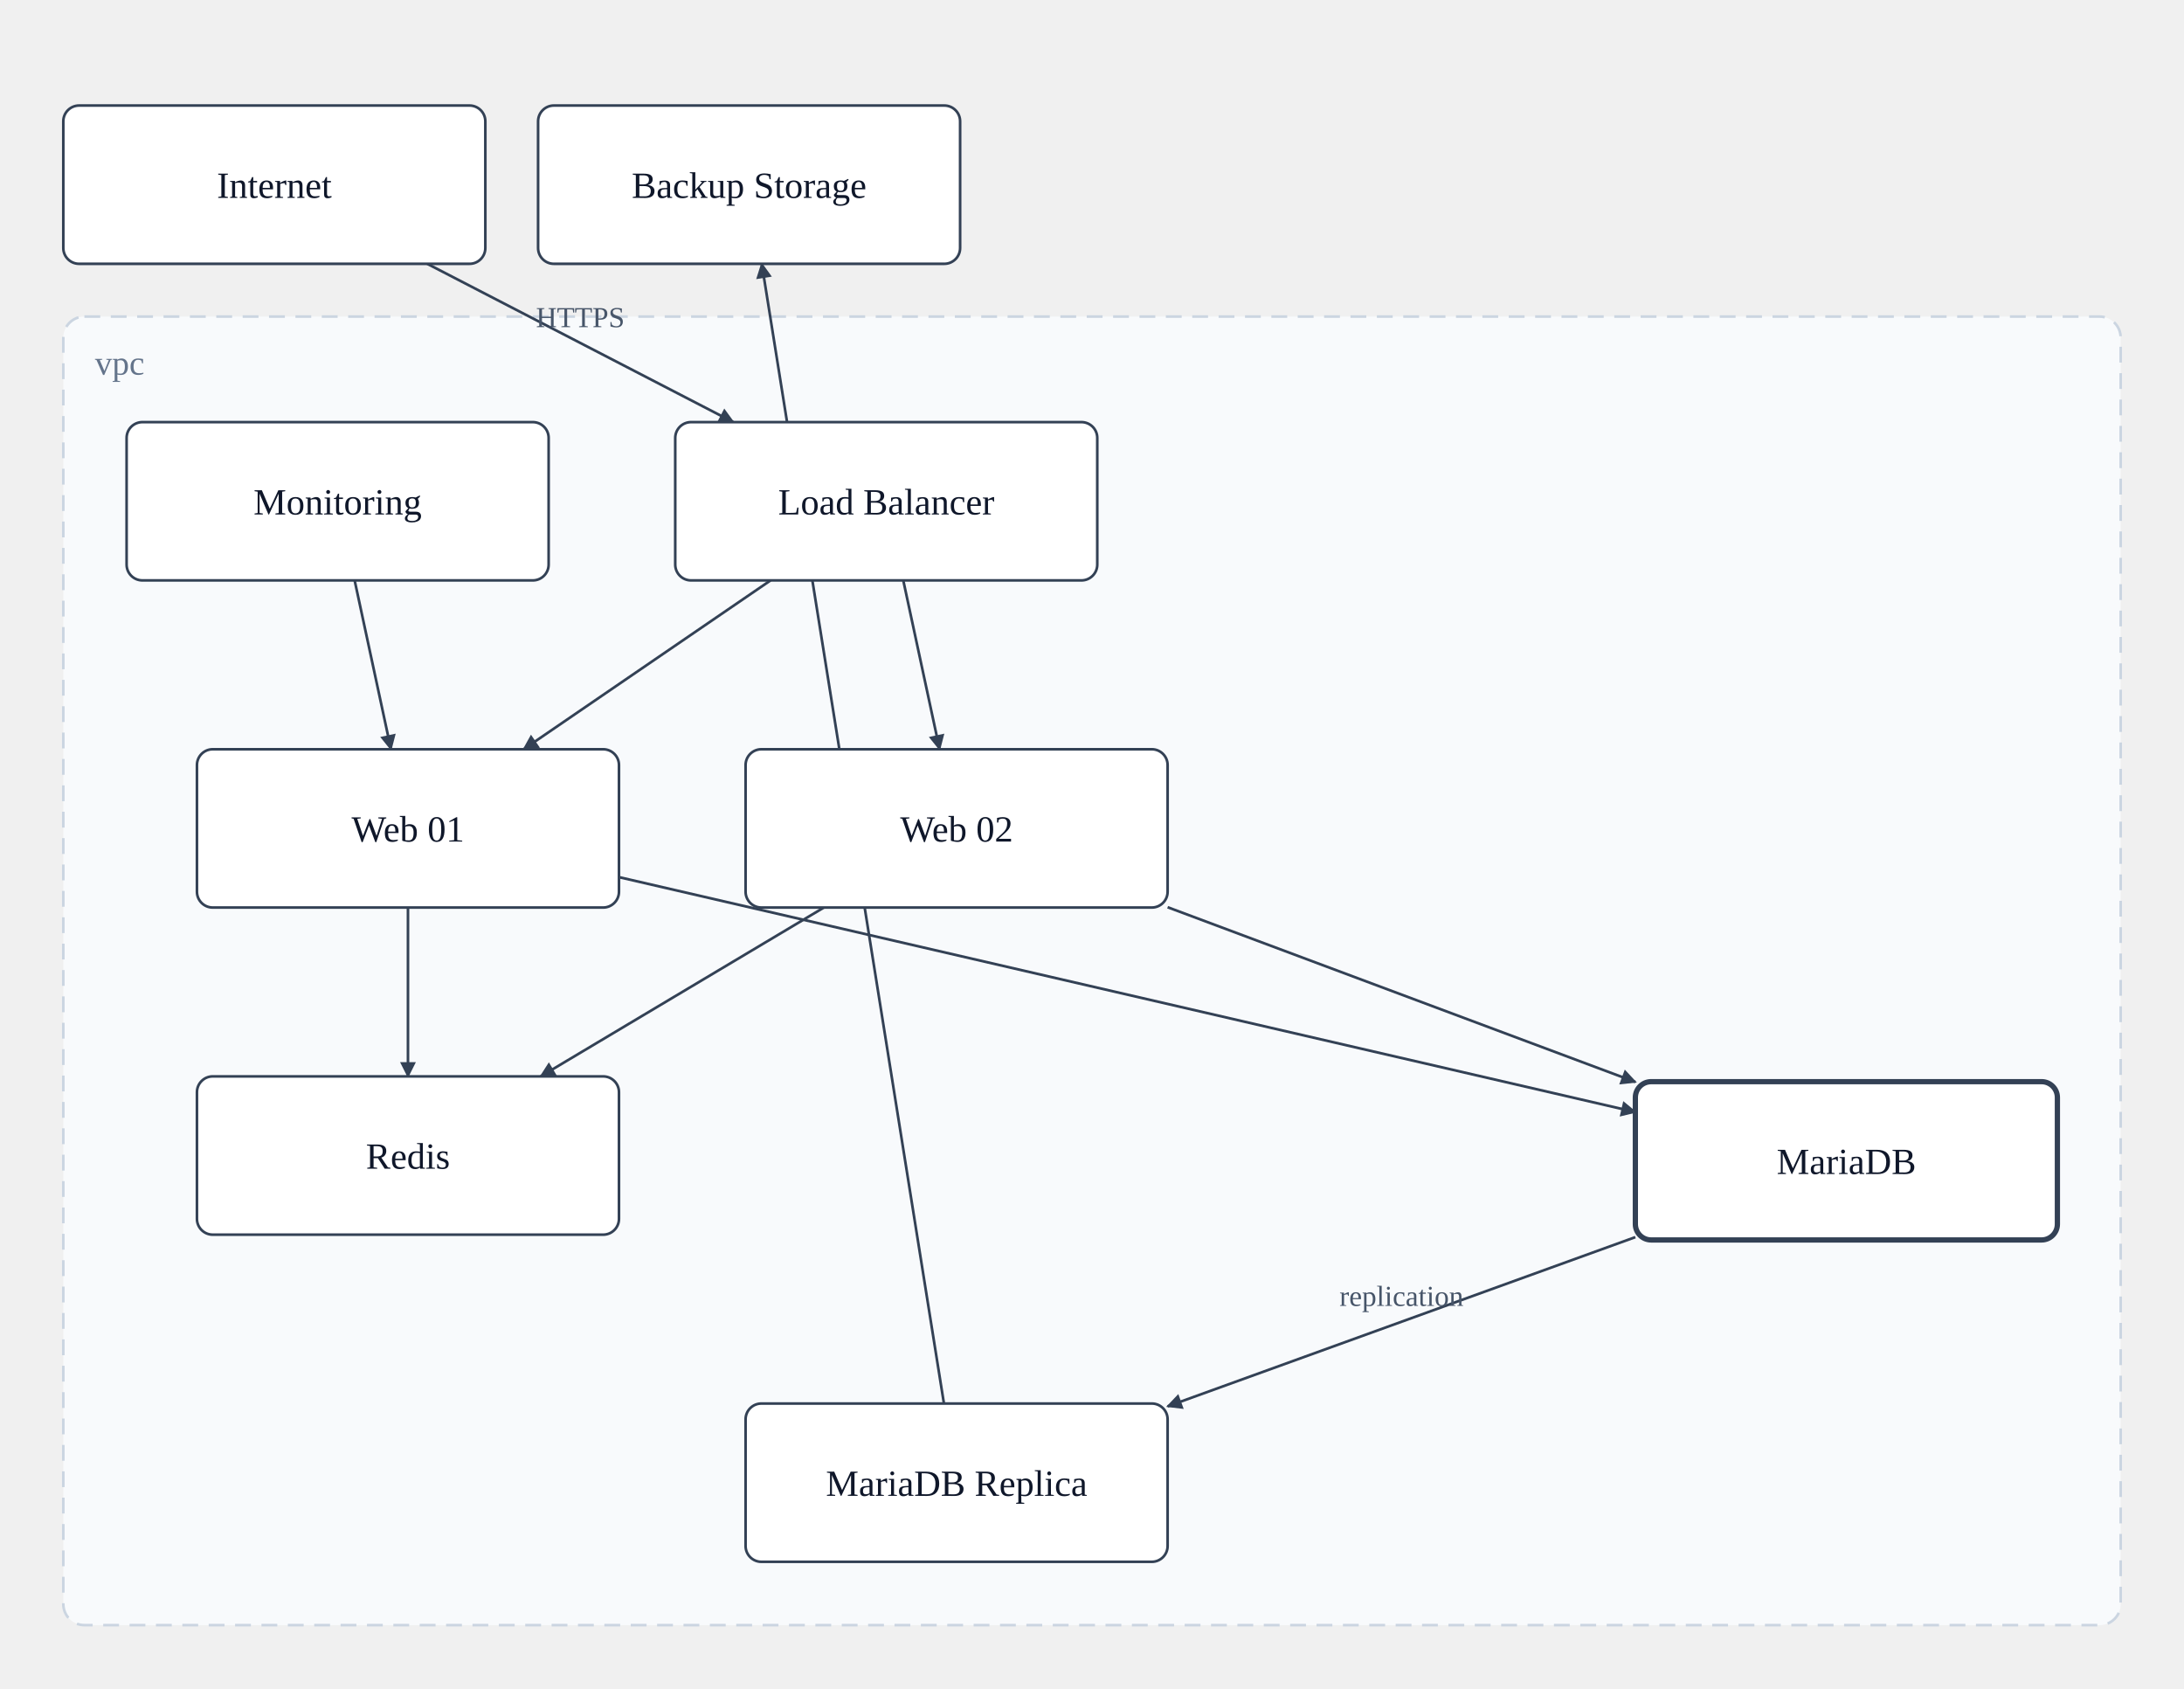
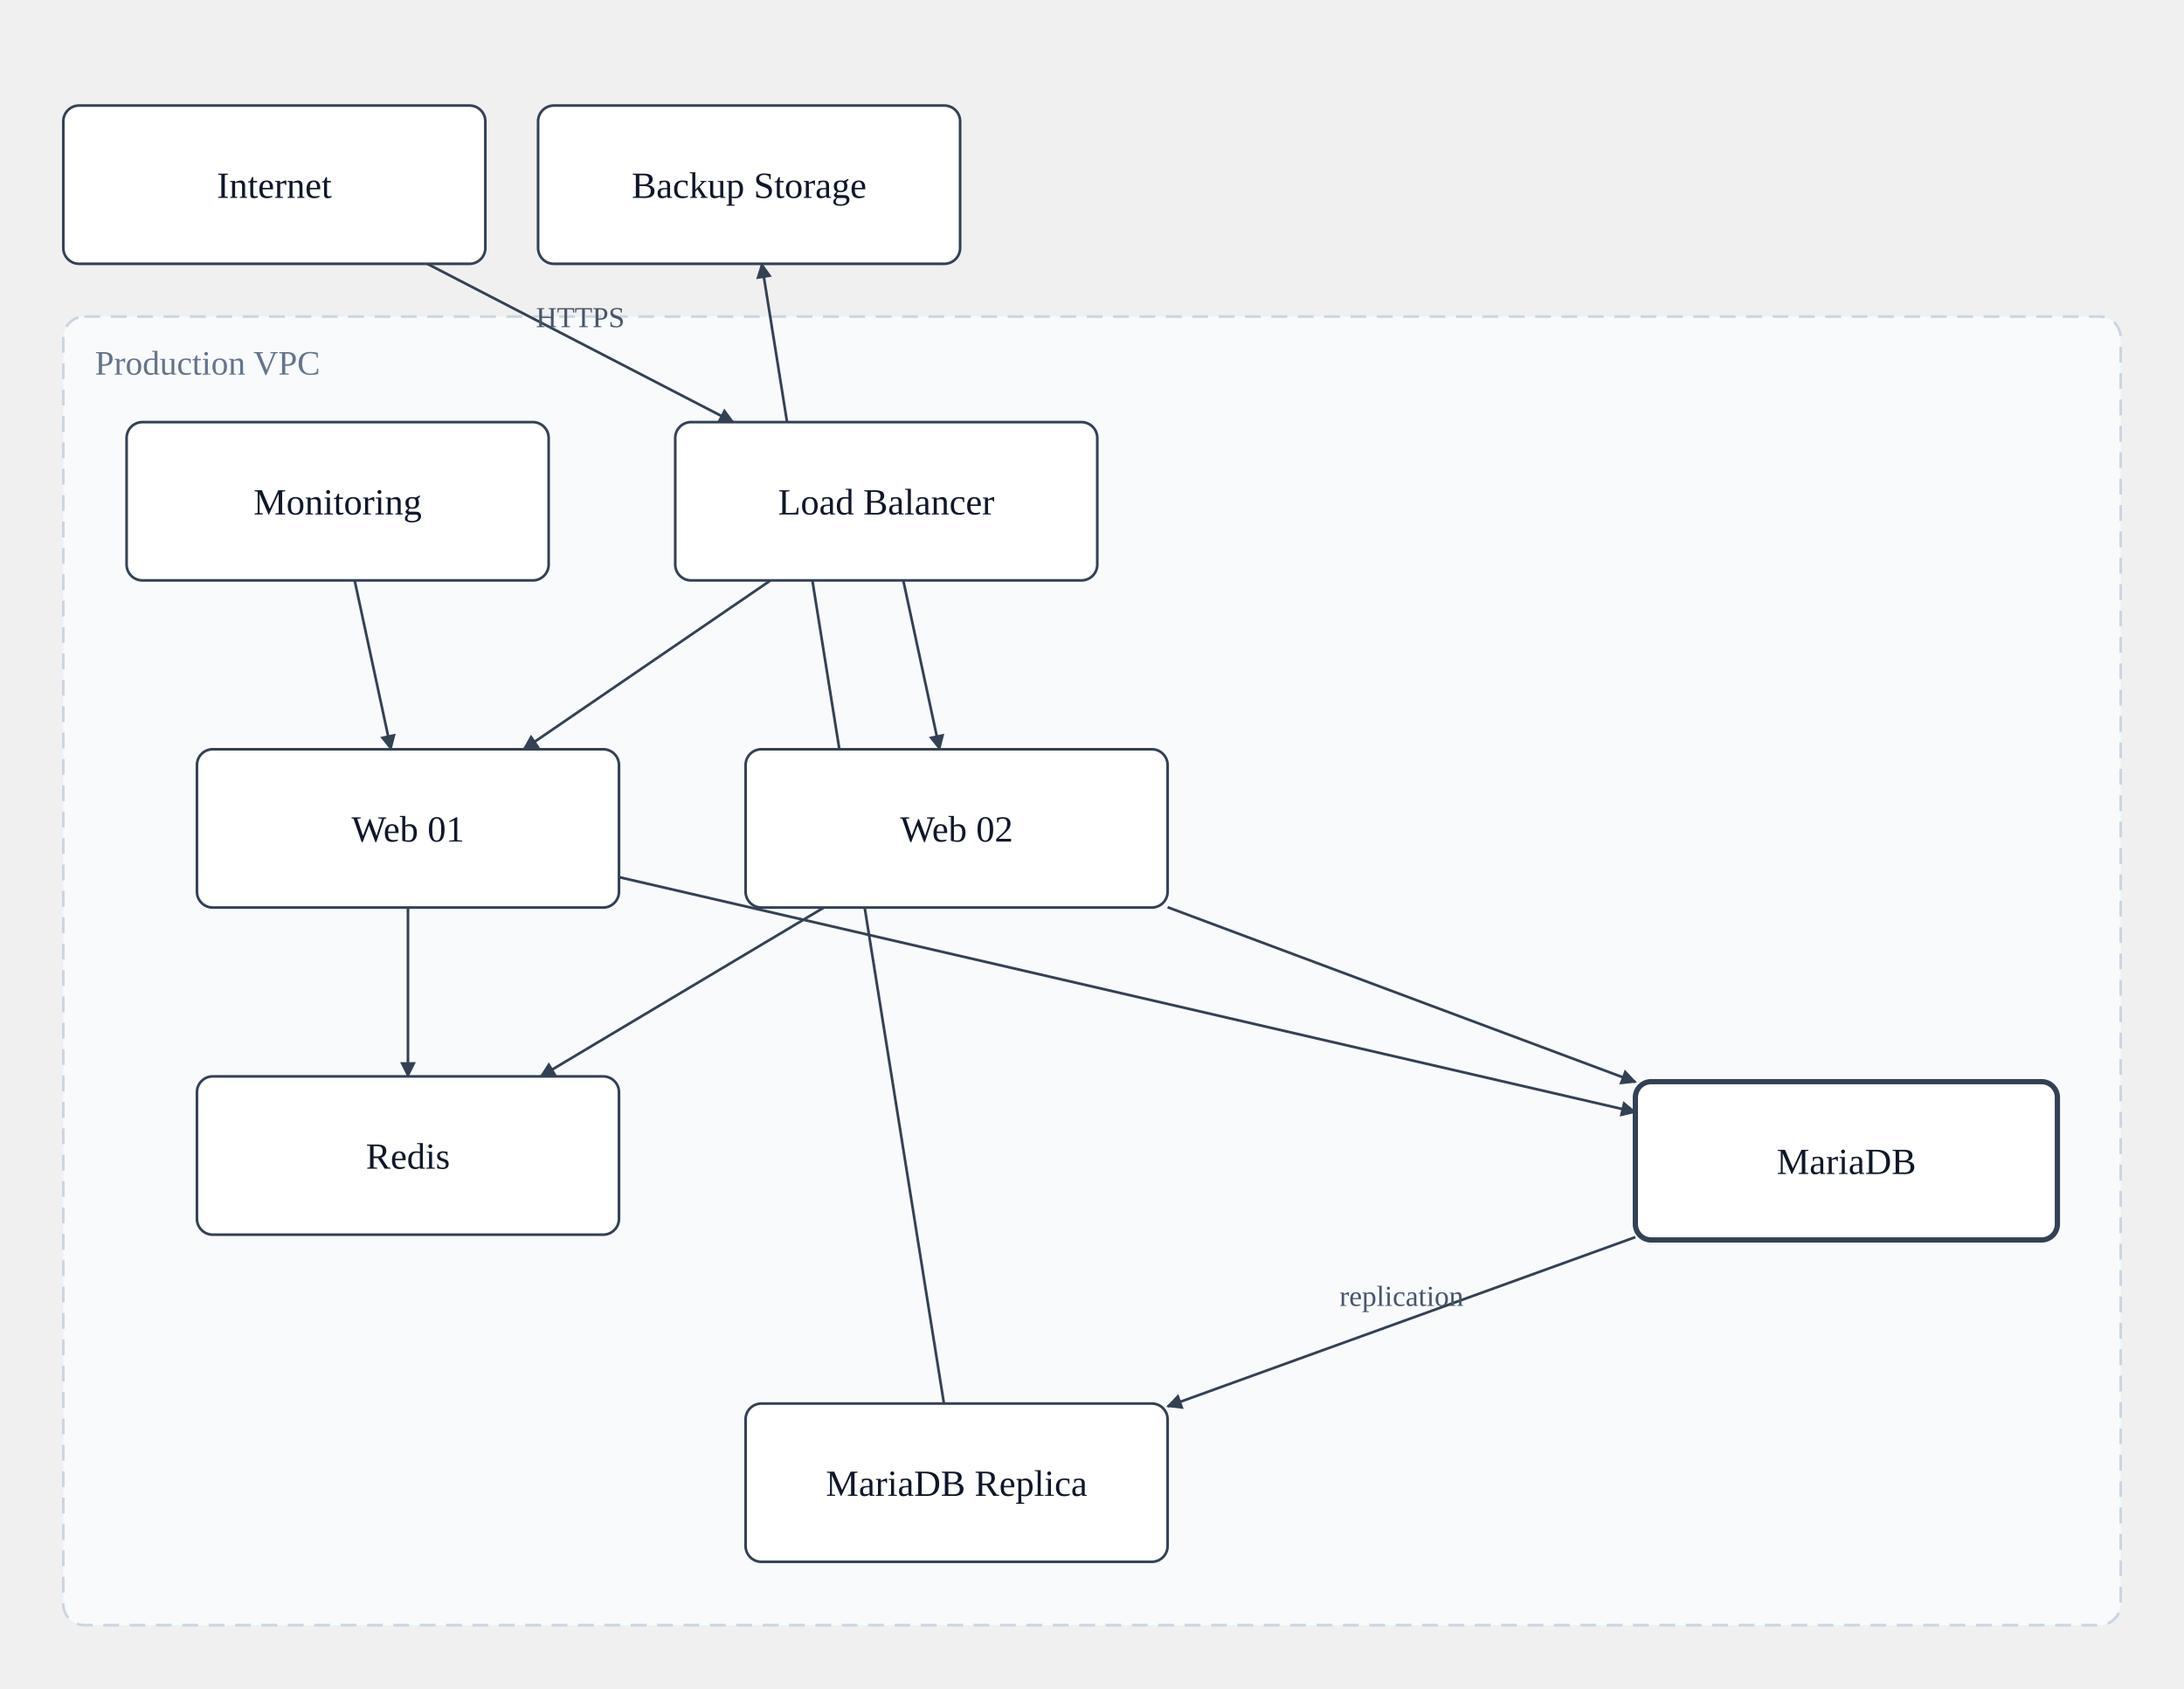
<svg xmlns="http://www.w3.org/2000/svg" width="828" height="640" viewBox="0 0 828 640">
  <defs>
    <marker id="arrow" viewBox="0 0 10 10" refX="9" refY="5" markerWidth="6" markerHeight="6" orient="auto-start-reverse">
      <path d="M 0 0 L 10 5 L 0 10 z" fill="#334155" />
    </marker>
  </defs>
  <g data-group="vpc">
    <rect x="24" y="120" width="780" height="496" rx="8" fill="#f8fafc" stroke="#cbd5e1" stroke-dasharray="6 4" />
-     <text x="36" y="142" font-size="13" fill="#64748b">vpc</text>
+     <text x="36" y="142" font-size="13" fill="#64748b">Production VPC</text>
  </g>
  <g data-edge="internet&gt;lb" data-pinned="false">
    <path d="M 162 100 L 278 160" fill="none" stroke="#334155" stroke-width="1" marker-end="url(#arrow)" />
    <text x="220" y="124" text-anchor="middle" font-size="11" fill="#475569">HTTPS</text>
  </g>
  <g data-edge="lb&gt;web01" data-pinned="false">
    <path d="M 292.13 220 L 198.54 284" fill="none" stroke="#334155" stroke-width="1" marker-end="url(#arrow)" />
  </g>
  <g data-edge="lb&gt;web02" data-pinned="false">
    <path d="M 342.45 220 L 356.22 284" fill="none" stroke="#334155" stroke-width="1" marker-end="url(#arrow)" />
  </g>
  <g data-edge="web01&gt;db" data-pinned="false">
    <path d="M 234.67 332.48 L 620 421.52" fill="none" stroke="#334155" stroke-width="1" marker-end="url(#arrow)" />
  </g>
  <g data-edge="web02&gt;db" data-pinned="false">
    <path d="M 442.67 343.88 L 620 410.12" fill="none" stroke="#334155" stroke-width="1" marker-end="url(#arrow)" />
  </g>
  <g data-edge="db&gt;replica" data-pinned="false">
    <path d="M 620 468.93 L 442.67 533.07" fill="none" stroke="#334155" stroke-width="1" marker-end="url(#arrow)" />
    <text x="531.335" y="495" text-anchor="middle" font-size="11" fill="#475569">replication</text>
  </g>
  <g data-edge="replica&gt;backup" data-pinned="false">
    <path d="M 357.87 532 L 288.8 100" fill="none" stroke="#334155" stroke-width="1" marker-end="url(#arrow)" />
  </g>
  <g data-edge="monitor&gt;web01" data-pinned="false">
    <path d="M 134.45 220 L 148.22 284" fill="none" stroke="#334155" stroke-width="1" marker-end="url(#arrow)" />
  </g>
  <g data-edge="web01&gt;redis" data-pinned="false">
    <path d="M 154.67 344 L 154.67 408" fill="none" stroke="#334155" stroke-width="1" marker-end="url(#arrow)" />
  </g>
  <g data-edge="web02&gt;redis" data-pinned="false">
    <path d="M 312.34 344 L 204.99 408" fill="none" stroke="#334155" stroke-width="1" marker-end="url(#arrow)" />
  </g>
  <g data-node="lb" data-pinned="false">
    <rect x="256" y="160" width="160" height="60" rx="6" fill="#ffffff" stroke="#334155" stroke-width="1" />
    <text x="336" y="195" text-anchor="middle" font-size="14" fill="#0f172a">Load Balancer</text>
  </g>
  <g data-node="web01" data-pinned="false">
    <rect x="74.667" y="284" width="160" height="60" rx="6" fill="#ffffff" stroke="#334155" stroke-width="1" />
    <text x="154.667" y="319" text-anchor="middle" font-size="14" fill="#0f172a">Web 01</text>
  </g>
  <g data-node="web02" data-pinned="false">
    <rect x="282.667" y="284" width="160" height="60" rx="6" fill="#ffffff" stroke="#334155" stroke-width="1" />
    <text x="362.667" y="319" text-anchor="middle" font-size="14" fill="#0f172a">Web 02</text>
  </g>
  <g data-node="monitor" data-pinned="false">
    <rect x="48" y="160" width="160" height="60" rx="6" fill="#ffffff" stroke="#334155" stroke-width="1" />
    <text x="128" y="195" text-anchor="middle" font-size="14" fill="#0f172a">Monitoring</text>
  </g>
  <g data-node="db" data-pinned="true">
    <rect x="620" y="410" width="160" height="60" rx="6" fill="#ffffff" stroke="#334155" stroke-width="2" />
    <text x="700" y="445" text-anchor="middle" font-size="14" fill="#0f172a">MariaDB</text>
  </g>
  <g data-node="replica" data-pinned="false">
    <rect x="282.667" y="532" width="160" height="60" rx="6" fill="#ffffff" stroke="#334155" stroke-width="1" />
    <text x="362.667" y="567" text-anchor="middle" font-size="14" fill="#0f172a">MariaDB Replica</text>
  </g>
  <g data-node="redis" data-pinned="false">
    <rect x="74.667" y="408" width="160" height="60" rx="6" fill="#ffffff" stroke="#334155" stroke-width="1" />
    <text x="154.667" y="443" text-anchor="middle" font-size="14" fill="#0f172a">Redis</text>
  </g>
  <g data-node="internet" data-pinned="false">
    <rect x="24" y="40" width="160" height="60" rx="6" fill="#ffffff" stroke="#334155" stroke-width="1" />
    <text x="104" y="75" text-anchor="middle" font-size="14" fill="#0f172a">Internet</text>
  </g>
  <g data-node="backup" data-pinned="false">
    <rect x="204" y="40" width="160" height="60" rx="6" fill="#ffffff" stroke="#334155" stroke-width="1" />
    <text x="284" y="75" text-anchor="middle" font-size="14" fill="#0f172a">Backup Storage</text>
  </g>
</svg>
